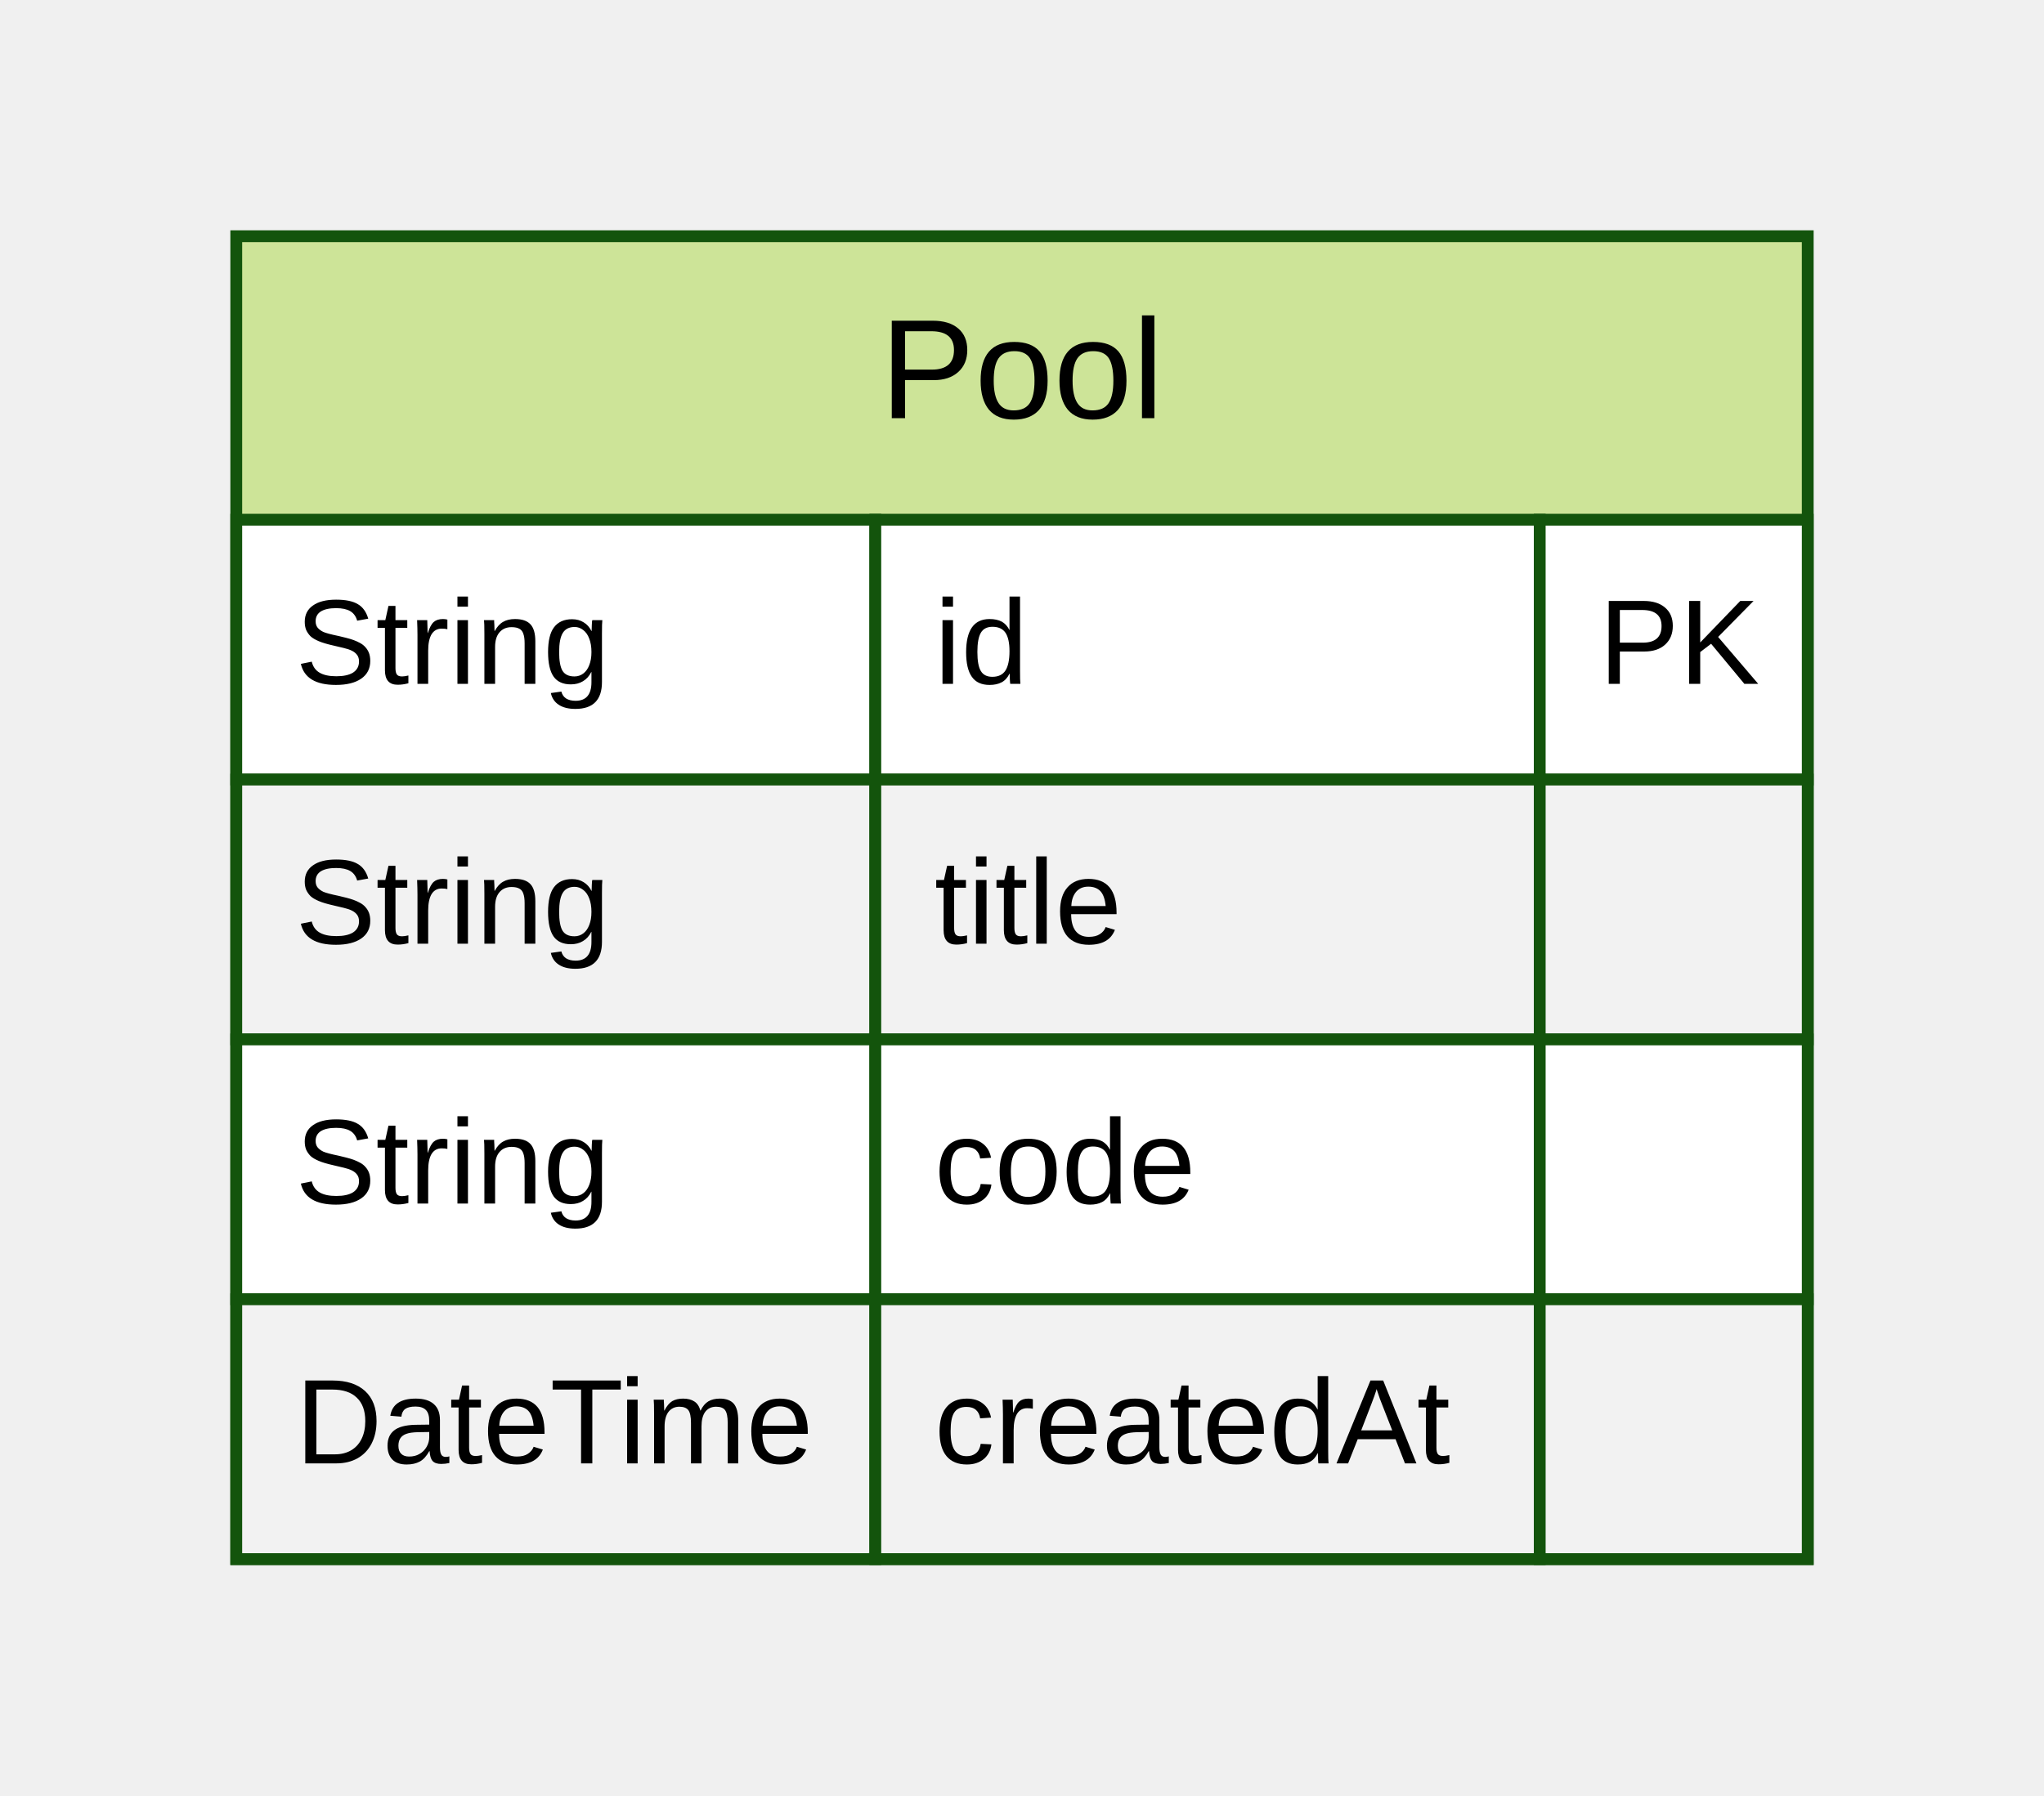
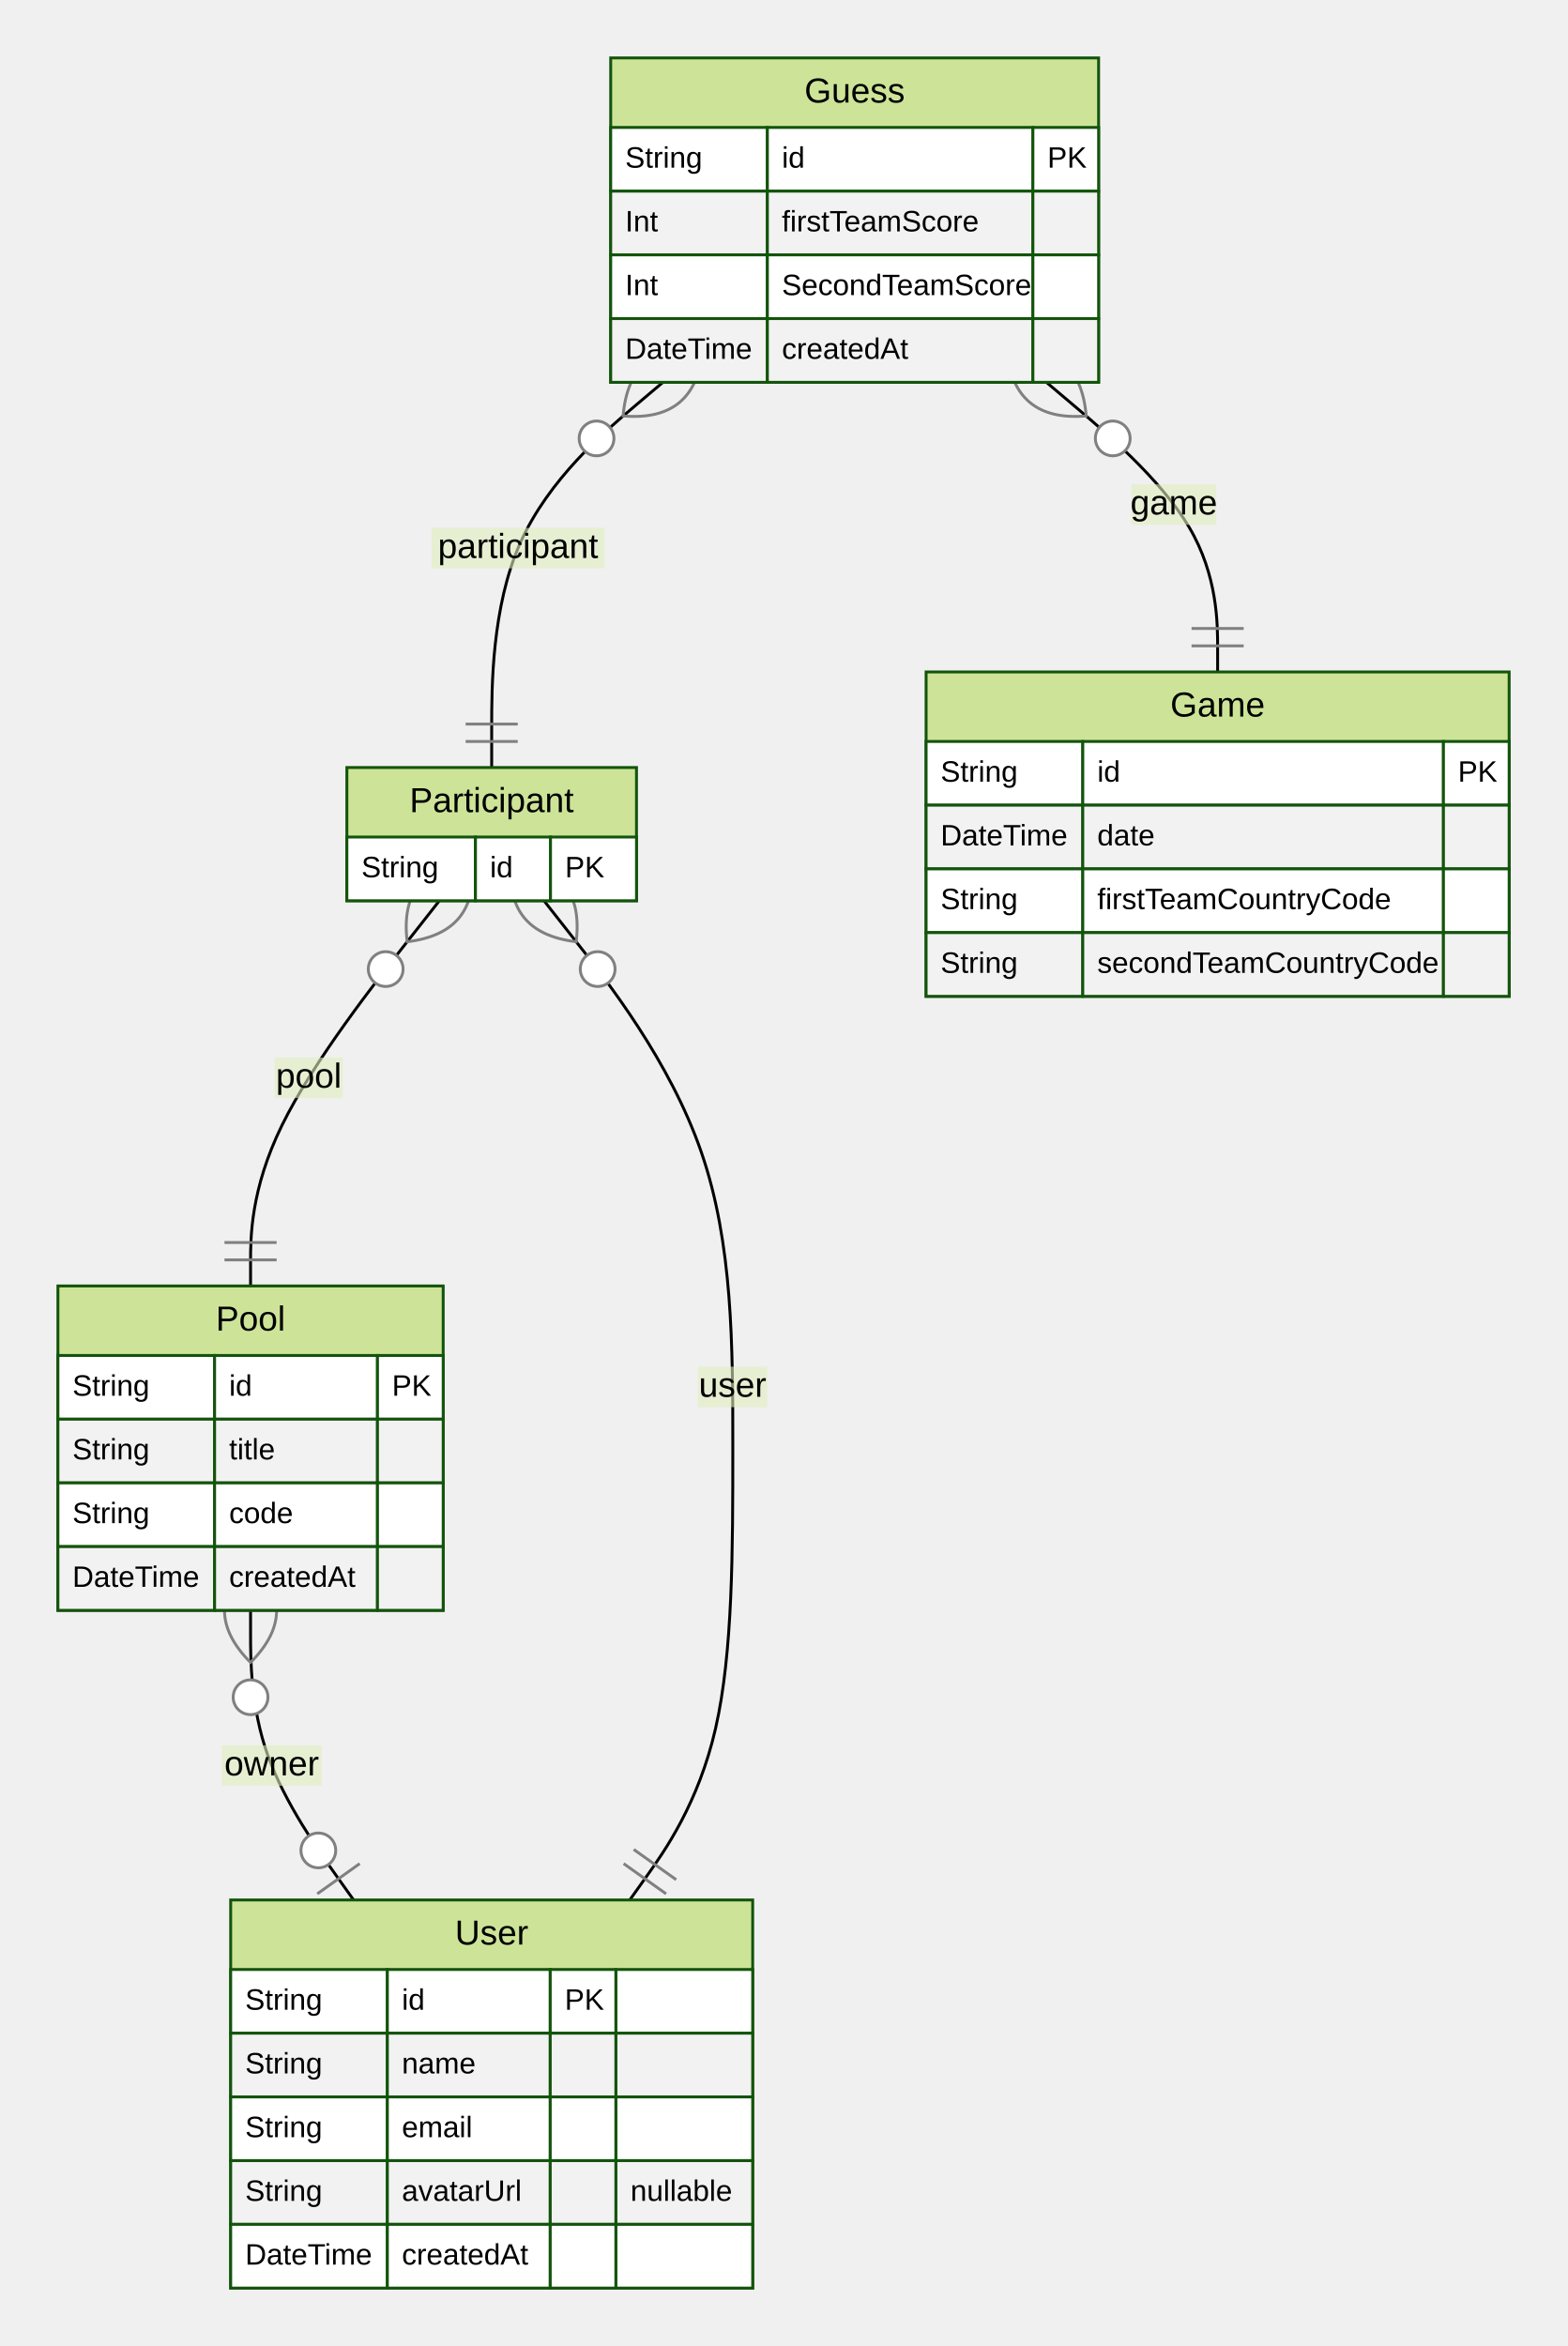
- <svg xmlns="http://www.w3.org/2000/svg" aria-labelledby="chart-title-mermaid-0 chart-desc-mermaid-0" role="img" viewBox="0 0 173.026 152" style="max-width: 173.026px; background-color: white;" width="100%" id="mermaid-0">
+ <svg xmlns="http://www.w3.org/2000/svg" aria-labelledby="chart-title-mermaid-0 chart-desc-mermaid-0" role="img" viewBox="0 0 541.082 810" style="max-width: 541.082px; background-color: white;" width="100%" id="mermaid-0">
  <style>#mermaid-0 {font-family:"trebuchet ms",verdana,arial,sans-serif;font-size:16px;fill:#000000;}#mermaid-0 .error-icon{fill:#552222;}#mermaid-0 .error-text{fill:#552222;stroke:#552222;}#mermaid-0 .edge-thickness-normal{stroke-width:2px;}#mermaid-0 .edge-thickness-thick{stroke-width:3.5px;}#mermaid-0 .edge-pattern-solid{stroke-dasharray:0;}#mermaid-0 .edge-pattern-dashed{stroke-dasharray:3;}#mermaid-0 .edge-pattern-dotted{stroke-dasharray:2;}#mermaid-0 .marker{fill:#000000;stroke:#000000;}#mermaid-0 .marker.cross{stroke:#000000;}#mermaid-0 svg{font-family:"trebuchet ms",verdana,arial,sans-serif;font-size:16px;}#mermaid-0 .entityBox{fill:#cde498;stroke:#13540c;}#mermaid-0 .attributeBoxOdd{fill:#ffffff;stroke:#13540c;}#mermaid-0 .attributeBoxEven{fill:#f2f2f2;stroke:#13540c;}#mermaid-0 .relationshipLabelBox{fill:hsl(78.158, 58.462%, 84.51%);opacity:0.7;background-color:hsl(78.158, 58.462%, 84.51%);}#mermaid-0 .relationshipLabelBox rect{opacity:0.5;}#mermaid-0 .relationshipLine{stroke:#000000;}#mermaid-0 :root{--mermaid-font-family:"trebuchet ms",verdana,arial,sans-serif;}</style>
  <g />
  <defs>
    <marker orient="auto" markerHeight="18" markerWidth="18" refY="9" refX="0" id="ONLY_ONE_START">
      <path d="M9,0 L9,18 M15,0 L15,18" fill="none" stroke="gray" />
    </marker>
  </defs>
  <defs>
    <marker orient="auto" markerHeight="18" markerWidth="18" refY="9" refX="18" id="ONLY_ONE_END">
      <path d="M3,0 L3,18 M9,0 L9,18" fill="none" stroke="gray" />
    </marker>
  </defs>
  <defs>
    <marker orient="auto" markerHeight="18" markerWidth="30" refY="9" refX="0" id="ZERO_OR_ONE_START">
      <circle r="6" cy="9" cx="21" fill="white" stroke="gray" />
      <path d="M9,0 L9,18" fill="none" stroke="gray" />
    </marker>
  </defs>
  <defs>
    <marker orient="auto" markerHeight="18" markerWidth="30" refY="9" refX="30" id="ZERO_OR_ONE_END">
      <circle r="6" cy="9" cx="9" fill="white" stroke="gray" />
      <path d="M21,0 L21,18" fill="none" stroke="gray" />
    </marker>
  </defs>
  <defs>
    <marker orient="auto" markerHeight="36" markerWidth="45" refY="18" refX="18" id="ONE_OR_MORE_START">
      <path d="M0,18 Q 18,0 36,18 Q 18,36 0,18 M42,9 L42,27" fill="none" stroke="gray" />
    </marker>
  </defs>
  <defs>
    <marker orient="auto" markerHeight="36" markerWidth="45" refY="18" refX="27" id="ONE_OR_MORE_END">
      <path d="M3,9 L3,27 M9,18 Q27,0 45,18 Q27,36 9,18" fill="none" stroke="gray" />
    </marker>
  </defs>
  <defs>
    <marker orient="auto" markerHeight="36" markerWidth="57" refY="18" refX="18" id="ZERO_OR_MORE_START">
      <circle r="6" cy="18" cx="48" fill="white" stroke="gray" />
      <path d="M0,18 Q18,0 36,18 Q18,36 0,18" fill="none" stroke="gray" />
    </marker>
  </defs>
  <defs>
    <marker orient="auto" markerHeight="36" markerWidth="57" refY="18" refX="39" id="ZERO_OR_MORE_END">
      <circle r="6" cy="18" cx="9" fill="white" stroke="gray" />
      <path d="M21,18 Q39,0 57,18 Q39,36 21,18" fill="none" stroke="gray" />
    </marker>
  </defs>
-   <g transform="translate(20,20 )" id="Pool">
+   <path marker-start="url(#ZERO_OR_MORE_START)" marker-end="url(#ZERO_OR_ONE_END)" fill="none" stroke="gray" d="M86.513,556L86.513,564.333C86.513,572.667,86.513,589.333,92.443,606C98.373,622.667,110.233,639.333,116.163,647.667L122.093,656" class="er relationshipLine" />
+   <path marker-start="url(#ZERO_OR_MORE_START)" marker-end="url(#ONLY_ONE_END)" fill="none" stroke="gray" d="M187.835,311L198.7,324.833C209.565,338.667,231.296,366.333,242.161,397.833C253.026,429.333,253.026,464.667,253.026,500C253.026,535.333,253.026,570.667,247.096,596.667C241.167,622.667,229.307,639.333,223.377,647.667L217.447,656" class="er relationshipLine" />
+   <path marker-start="url(#ZERO_OR_MORE_START)" marker-end="url(#ONLY_ONE_END)" fill="none" stroke="gray" d="M151.705,311L140.839,324.833C129.974,338.667,108.244,366.333,97.378,388.5C86.513,410.667,86.513,427.333,86.513,435.667L86.513,444" class="er relationshipLine" />
+   <path marker-start="url(#ZERO_OR_MORE_START)" marker-end="url(#ONLY_ONE_END)" fill="none" stroke="gray" d="M228.887,132L219.034,140.333C209.181,148.667,189.476,165.333,179.623,187.5C169.77,209.667,169.77,237.333,169.77,251.167L169.77,265" class="er relationshipLine" />
+   <path marker-start="url(#ZERO_OR_MORE_START)" marker-end="url(#ONLY_ONE_END)" fill="none" stroke="gray" d="M361.309,132L371.162,140.333C381.015,148.667,400.72,165.333,410.573,182C420.426,198.667,420.426,215.333,420.426,223.667L420.426,232" class="er relationshipLine" />
+   <g transform="translate(20,444 )" id="Pool">
    <rect height="112" width="133.026" y="0" x="0" stroke="gray" fill-opacity="100%" fill="honeydew" class="er entityBox" />
    <text transform="translate(66.51321,12)" style="font-family: &quot;trebuchet ms&quot;, verdana, arial, sans-serif;; font-size: 12px" text-anchor="middle" dominant-baseline="middle" y="0" x="0" id="entity-Pool" class="er entityLabel">Pool</text>
    <rect height="22" width="54.096" y="24" x="0" stroke="gray" fill-opacity="100%" fill="honeydew" class="er attributeBoxOdd" />
    <text transform="translate(5,35)" style="font-family: &quot;trebuchet ms&quot;, verdana, arial, sans-serif;; font-size: 10.2px" text-anchor="left" dominant-baseline="middle" y="0" x="0" id="entity-Pool-attr-1-type" class="er entityLabel">String</text>
    <rect height="22" width="56.243" y="24" x="54.096" stroke="gray" fill-opacity="100%" fill="honeydew" class="er attributeBoxOdd" />
    <text transform="translate(59.09555,35)" style="font-family: &quot;trebuchet ms&quot;, verdana, arial, sans-serif;; font-size: 10.2px" text-anchor="left" dominant-baseline="middle" y="0" x="0" id="entity-Pool-attr-1-name" class="er entityLabel">id</text>
    <rect height="22" width="22.688" y="24" x="110.339" stroke="gray" fill-opacity="100%" fill="honeydew" class="er attributeBoxOdd" />
    <text transform="translate(115.3387,35)" style="font-family: &quot;trebuchet ms&quot;, verdana, arial, sans-serif;; font-size: 10.2px" text-anchor="left" dominant-baseline="middle" y="0" x="0" id="entity-Pool-attr-1-key" class="er entityLabel">PK</text>
    <rect height="22" width="54.096" y="46" x="0" stroke="gray" fill-opacity="100%" fill="honeydew" class="er attributeBoxEven" />
    <text transform="translate(5,57)" style="font-family: &quot;trebuchet ms&quot;, verdana, arial, sans-serif;; font-size: 10.2px" text-anchor="left" dominant-baseline="middle" y="0" x="0" id="entity-Pool-attr-2-type" class="er entityLabel">String</text>
    <rect height="22" width="56.243" y="46" x="54.096" stroke="gray" fill-opacity="100%" fill="honeydew" class="er attributeBoxEven" />
    <text transform="translate(59.09555,57)" style="font-family: &quot;trebuchet ms&quot;, verdana, arial, sans-serif;; font-size: 10.2px" text-anchor="left" dominant-baseline="middle" y="0" x="0" id="entity-Pool-attr-2-name" class="er entityLabel">title</text>
    <rect height="22" width="22.688" y="46" x="110.339" stroke="gray" fill-opacity="100%" fill="honeydew" class="er attributeBoxEven" />
    <text transform="translate(115.3387,57)" style="font-family: &quot;trebuchet ms&quot;, verdana, arial, sans-serif;; font-size: 10.2px" text-anchor="left" dominant-baseline="middle" y="0" x="0" id="entity-Pool-attr-2-key" class="er entityLabel" />
    <rect height="22" width="54.096" y="68" x="0" stroke="gray" fill-opacity="100%" fill="honeydew" class="er attributeBoxOdd" />
    <text transform="translate(5,79)" style="font-family: &quot;trebuchet ms&quot;, verdana, arial, sans-serif;; font-size: 10.2px" text-anchor="left" dominant-baseline="middle" y="0" x="0" id="entity-Pool-attr-3-type" class="er entityLabel">String</text>
    <rect height="22" width="56.243" y="68" x="54.096" stroke="gray" fill-opacity="100%" fill="honeydew" class="er attributeBoxOdd" />
    <text transform="translate(59.09555,79)" style="font-family: &quot;trebuchet ms&quot;, verdana, arial, sans-serif;; font-size: 10.2px" text-anchor="left" dominant-baseline="middle" y="0" x="0" id="entity-Pool-attr-3-name" class="er entityLabel">code</text>
    <rect height="22" width="22.688" y="68" x="110.339" stroke="gray" fill-opacity="100%" fill="honeydew" class="er attributeBoxOdd" />
    <text transform="translate(115.3387,79)" style="font-family: &quot;trebuchet ms&quot;, verdana, arial, sans-serif;; font-size: 10.2px" text-anchor="left" dominant-baseline="middle" y="0" x="0" id="entity-Pool-attr-3-key" class="er entityLabel" />
    <rect height="22" width="54.096" y="90" x="0" stroke="gray" fill-opacity="100%" fill="honeydew" class="er attributeBoxEven" />
    <text transform="translate(5,101)" style="font-family: &quot;trebuchet ms&quot;, verdana, arial, sans-serif;; font-size: 10.2px" text-anchor="left" dominant-baseline="middle" y="0" x="0" id="entity-Pool-attr-4-type" class="er entityLabel">DateTime</text>
    <rect height="22" width="56.243" y="90" x="54.096" stroke="gray" fill-opacity="100%" fill="honeydew" class="er attributeBoxEven" />
    <text transform="translate(59.09555,101)" style="font-family: &quot;trebuchet ms&quot;, verdana, arial, sans-serif;; font-size: 10.2px" text-anchor="left" dominant-baseline="middle" y="0" x="0" id="entity-Pool-attr-4-name" class="er entityLabel">createdAt</text>
    <rect height="22" width="22.688" y="90" x="110.339" stroke="gray" fill-opacity="100%" fill="honeydew" class="er attributeBoxEven" />
    <text transform="translate(115.3387,101)" style="font-family: &quot;trebuchet ms&quot;, verdana, arial, sans-serif;; font-size: 10.2px" text-anchor="left" dominant-baseline="middle" y="0" x="0" id="entity-Pool-attr-4-key" class="er entityLabel" />
  </g>
+   <g transform="translate(119.7698,265 )" id="Participant">
+     <rect height="46" width="100" y="0" x="0" stroke="gray" fill-opacity="100%" fill="honeydew" class="er entityBox" />
+     <text transform="translate(50,12)" style="font-family: &quot;trebuchet ms&quot;, verdana, arial, sans-serif;; font-size: 12px" text-anchor="middle" dominant-baseline="middle" y="0" x="0" id="entity-Participant" class="er entityLabel">Participant</text>
+     <rect height="22" width="44.399" y="24" x="0" stroke="gray" fill-opacity="100%" fill="honeydew" class="er attributeBoxOdd" />
+     <text transform="translate(5,35)" style="font-family: &quot;trebuchet ms&quot;, verdana, arial, sans-serif;; font-size: 10.2px" text-anchor="left" dominant-baseline="middle" y="0" x="0" id="entity-Participant-attr-1-type" class="er entityLabel">String</text>
+     <rect height="22" width="25.911" y="24" x="44.399" stroke="gray" fill-opacity="100%" fill="honeydew" class="er attributeBoxOdd" />
+     <text transform="translate(49.39862,35)" style="font-family: &quot;trebuchet ms&quot;, verdana, arial, sans-serif;; font-size: 10.2px" text-anchor="left" dominant-baseline="middle" y="0" x="0" id="entity-Participant-attr-1-name" class="er entityLabel">id</text>
+     <rect height="22" width="29.69" y="24" x="70.31" stroke="gray" fill-opacity="100%" fill="honeydew" class="er attributeBoxOdd" />
+     <text transform="translate(75.30976,35)" style="font-family: &quot;trebuchet ms&quot;, verdana, arial, sans-serif;; font-size: 10.2px" text-anchor="left" dominant-baseline="middle" y="0" x="0" id="entity-Participant-attr-1-key" class="er entityLabel">PK</text>
+   </g>
+   <g transform="translate(79.65034,656 )" id="User">
+     <rect height="134" width="180.239" y="0" x="0" stroke="gray" fill-opacity="100%" fill="honeydew" class="er entityBox" />
+     <text transform="translate(90.11948,12)" style="font-family: &quot;trebuchet ms&quot;, verdana, arial, sans-serif;; font-size: 12px" text-anchor="middle" dominant-baseline="middle" y="0" x="0" id="entity-User" class="er entityLabel">User</text>
+     <rect height="22" width="54.096" y="24" x="0" stroke="gray" fill-opacity="100%" fill="honeydew" class="er attributeBoxOdd" />
+     <text transform="translate(5,35)" style="font-family: &quot;trebuchet ms&quot;, verdana, arial, sans-serif;; font-size: 10.2px" text-anchor="left" dominant-baseline="middle" y="0" x="0" id="entity-User-attr-1-type" class="er entityLabel">String</text>
+     <rect height="22" width="56.243" y="24" x="54.096" stroke="gray" fill-opacity="100%" fill="honeydew" class="er attributeBoxOdd" />
+     <text transform="translate(59.09555,35)" style="font-family: &quot;trebuchet ms&quot;, verdana, arial, sans-serif;; font-size: 10.2px" text-anchor="left" dominant-baseline="middle" y="0" x="0" id="entity-User-attr-1-name" class="er entityLabel">id</text>
+     <rect height="22" width="22.688" y="24" x="110.339" stroke="gray" fill-opacity="100%" fill="honeydew" class="er attributeBoxOdd" />
+     <text transform="translate(115.3387,35)" style="font-family: &quot;trebuchet ms&quot;, verdana, arial, sans-serif;; font-size: 10.2px" text-anchor="left" dominant-baseline="middle" y="0" x="0" id="entity-User-attr-1-key" class="er entityLabel">PK</text>
+     <rect height="22" width="47.213" y="24" x="133.026" stroke="gray" fill-opacity="100%" fill="honeydew" class="er attributeBoxOdd" />
+     <text transform="translate(138.0264,35)" style="font-family: &quot;trebuchet ms&quot;, verdana, arial, sans-serif;; font-size: 10.2px" text-anchor="left" dominant-baseline="middle" y="0" x="0" id="entity-User-attr-1-comment" class="er entityLabel" />
+     <rect height="22" width="54.096" y="46" x="0" stroke="gray" fill-opacity="100%" fill="honeydew" class="er attributeBoxEven" />
+     <text transform="translate(5,57)" style="font-family: &quot;trebuchet ms&quot;, verdana, arial, sans-serif;; font-size: 10.2px" text-anchor="left" dominant-baseline="middle" y="0" x="0" id="entity-User-attr-2-type" class="er entityLabel">String</text>
+     <rect height="22" width="56.243" y="46" x="54.096" stroke="gray" fill-opacity="100%" fill="honeydew" class="er attributeBoxEven" />
+     <text transform="translate(59.09555,57)" style="font-family: &quot;trebuchet ms&quot;, verdana, arial, sans-serif;; font-size: 10.2px" text-anchor="left" dominant-baseline="middle" y="0" x="0" id="entity-User-attr-2-name" class="er entityLabel">name</text>
+     <rect height="22" width="22.688" y="46" x="110.339" stroke="gray" fill-opacity="100%" fill="honeydew" class="er attributeBoxEven" />
+     <text transform="translate(115.3387,57)" style="font-family: &quot;trebuchet ms&quot;, verdana, arial, sans-serif;; font-size: 10.2px" text-anchor="left" dominant-baseline="middle" y="0" x="0" id="entity-User-attr-2-key" class="er entityLabel" />
+     <rect height="22" width="47.213" y="46" x="133.026" stroke="gray" fill-opacity="100%" fill="honeydew" class="er attributeBoxEven" />
+     <text transform="translate(138.0264,57)" style="font-family: &quot;trebuchet ms&quot;, verdana, arial, sans-serif;; font-size: 10.2px" text-anchor="left" dominant-baseline="middle" y="0" x="0" id="entity-User-attr-2-comment" class="er entityLabel" />
+     <rect height="22" width="54.096" y="68" x="0" stroke="gray" fill-opacity="100%" fill="honeydew" class="er attributeBoxOdd" />
+     <text transform="translate(5,79)" style="font-family: &quot;trebuchet ms&quot;, verdana, arial, sans-serif;; font-size: 10.2px" text-anchor="left" dominant-baseline="middle" y="0" x="0" id="entity-User-attr-3-type" class="er entityLabel">String</text>
+     <rect height="22" width="56.243" y="68" x="54.096" stroke="gray" fill-opacity="100%" fill="honeydew" class="er attributeBoxOdd" />
+     <text transform="translate(59.09555,79)" style="font-family: &quot;trebuchet ms&quot;, verdana, arial, sans-serif;; font-size: 10.2px" text-anchor="left" dominant-baseline="middle" y="0" x="0" id="entity-User-attr-3-name" class="er entityLabel">email</text>
+     <rect height="22" width="22.688" y="68" x="110.339" stroke="gray" fill-opacity="100%" fill="honeydew" class="er attributeBoxOdd" />
+     <text transform="translate(115.3387,79)" style="font-family: &quot;trebuchet ms&quot;, verdana, arial, sans-serif;; font-size: 10.2px" text-anchor="left" dominant-baseline="middle" y="0" x="0" id="entity-User-attr-3-key" class="er entityLabel" />
+     <rect height="22" width="47.213" y="68" x="133.026" stroke="gray" fill-opacity="100%" fill="honeydew" class="er attributeBoxOdd" />
+     <text transform="translate(138.0264,79)" style="font-family: &quot;trebuchet ms&quot;, verdana, arial, sans-serif;; font-size: 10.2px" text-anchor="left" dominant-baseline="middle" y="0" x="0" id="entity-User-attr-3-comment" class="er entityLabel" />
+     <rect height="22" width="54.096" y="90" x="0" stroke="gray" fill-opacity="100%" fill="honeydew" class="er attributeBoxEven" />
+     <text transform="translate(5,101)" style="font-family: &quot;trebuchet ms&quot;, verdana, arial, sans-serif;; font-size: 10.2px" text-anchor="left" dominant-baseline="middle" y="0" x="0" id="entity-User-attr-4-type" class="er entityLabel">String</text>
+     <rect height="22" width="56.243" y="90" x="54.096" stroke="gray" fill-opacity="100%" fill="honeydew" class="er attributeBoxEven" />
+     <text transform="translate(59.09555,101)" style="font-family: &quot;trebuchet ms&quot;, verdana, arial, sans-serif;; font-size: 10.2px" text-anchor="left" dominant-baseline="middle" y="0" x="0" id="entity-User-attr-4-name" class="er entityLabel">avatarUrl</text>
+     <rect height="22" width="22.688" y="90" x="110.339" stroke="gray" fill-opacity="100%" fill="honeydew" class="er attributeBoxEven" />
+     <text transform="translate(115.3387,101)" style="font-family: &quot;trebuchet ms&quot;, verdana, arial, sans-serif;; font-size: 10.2px" text-anchor="left" dominant-baseline="middle" y="0" x="0" id="entity-User-attr-4-key" class="er entityLabel" />
+     <rect height="22" width="47.213" y="90" x="133.026" stroke="gray" fill-opacity="100%" fill="honeydew" class="er attributeBoxEven" />
+     <text transform="translate(138.0264,101)" style="font-family: &quot;trebuchet ms&quot;, verdana, arial, sans-serif;; font-size: 10.2px" text-anchor="left" dominant-baseline="middle" y="0" x="0" id="entity-User-attr-4-comment" class="er entityLabel">nullable</text>
+     <rect height="22" width="54.096" y="112" x="0" stroke="gray" fill-opacity="100%" fill="honeydew" class="er attributeBoxOdd" />
+     <text transform="translate(5,123)" style="font-family: &quot;trebuchet ms&quot;, verdana, arial, sans-serif;; font-size: 10.2px" text-anchor="left" dominant-baseline="middle" y="0" x="0" id="entity-User-attr-5-type" class="er entityLabel">DateTime</text>
+     <rect height="22" width="56.243" y="112" x="54.096" stroke="gray" fill-opacity="100%" fill="honeydew" class="er attributeBoxOdd" />
+     <text transform="translate(59.09555,123)" style="font-family: &quot;trebuchet ms&quot;, verdana, arial, sans-serif;; font-size: 10.2px" text-anchor="left" dominant-baseline="middle" y="0" x="0" id="entity-User-attr-5-name" class="er entityLabel">createdAt</text>
+     <rect height="22" width="22.688" y="112" x="110.339" stroke="gray" fill-opacity="100%" fill="honeydew" class="er attributeBoxOdd" />
+     <text transform="translate(115.3387,123)" style="font-family: &quot;trebuchet ms&quot;, verdana, arial, sans-serif;; font-size: 10.2px" text-anchor="left" dominant-baseline="middle" y="0" x="0" id="entity-User-attr-5-key" class="er entityLabel" />
+     <rect height="22" width="47.213" y="112" x="133.026" stroke="gray" fill-opacity="100%" fill="honeydew" class="er attributeBoxOdd" />
+     <text transform="translate(138.0264,123)" style="font-family: &quot;trebuchet ms&quot;, verdana, arial, sans-serif;; font-size: 10.2px" text-anchor="left" dominant-baseline="middle" y="0" x="0" id="entity-User-attr-5-comment" class="er entityLabel" />
+   </g>
+   <g transform="translate(319.7698,232 )" id="Game">
+     <rect height="112" width="201.312" y="0" x="0" stroke="gray" fill-opacity="100%" fill="honeydew" class="er entityBox" />
+     <text transform="translate(100.6562,12)" style="font-family: &quot;trebuchet ms&quot;, verdana, arial, sans-serif;; font-size: 12px" text-anchor="middle" dominant-baseline="middle" y="0" x="0" id="entity-Game" class="er entityLabel">Game</text>
+     <rect height="22" width="54.096" y="24" x="0" stroke="gray" fill-opacity="100%" fill="honeydew" class="er attributeBoxOdd" />
+     <text transform="translate(5,35)" style="font-family: &quot;trebuchet ms&quot;, verdana, arial, sans-serif;; font-size: 10.2px" text-anchor="left" dominant-baseline="middle" y="0" x="0" id="entity-Game-attr-1-type" class="er entityLabel">String</text>
+     <rect height="22" width="124.529" y="24" x="54.096" stroke="gray" fill-opacity="100%" fill="honeydew" class="er attributeBoxOdd" />
+     <text transform="translate(59.09555,35)" style="font-family: &quot;trebuchet ms&quot;, verdana, arial, sans-serif;; font-size: 10.2px" text-anchor="left" dominant-baseline="middle" y="0" x="0" id="entity-Game-attr-1-name" class="er entityLabel">id</text>
+     <rect height="22" width="22.688" y="24" x="178.625" stroke="gray" fill-opacity="100%" fill="honeydew" class="er attributeBoxOdd" />
+     <text transform="translate(183.6248,35)" style="font-family: &quot;trebuchet ms&quot;, verdana, arial, sans-serif;; font-size: 10.2px" text-anchor="left" dominant-baseline="middle" y="0" x="0" id="entity-Game-attr-1-key" class="er entityLabel">PK</text>
+     <rect height="22" width="54.096" y="46" x="0" stroke="gray" fill-opacity="100%" fill="honeydew" class="er attributeBoxEven" />
+     <text transform="translate(5,57)" style="font-family: &quot;trebuchet ms&quot;, verdana, arial, sans-serif;; font-size: 10.2px" text-anchor="left" dominant-baseline="middle" y="0" x="0" id="entity-Game-attr-2-type" class="er entityLabel">DateTime</text>
+     <rect height="22" width="124.529" y="46" x="54.096" stroke="gray" fill-opacity="100%" fill="honeydew" class="er attributeBoxEven" />
+     <text transform="translate(59.09555,57)" style="font-family: &quot;trebuchet ms&quot;, verdana, arial, sans-serif;; font-size: 10.2px" text-anchor="left" dominant-baseline="middle" y="0" x="0" id="entity-Game-attr-2-name" class="er entityLabel">date</text>
+     <rect height="22" width="22.688" y="46" x="178.625" stroke="gray" fill-opacity="100%" fill="honeydew" class="er attributeBoxEven" />
+     <text transform="translate(183.6248,57)" style="font-family: &quot;trebuchet ms&quot;, verdana, arial, sans-serif;; font-size: 10.2px" text-anchor="left" dominant-baseline="middle" y="0" x="0" id="entity-Game-attr-2-key" class="er entityLabel" />
+     <rect height="22" width="54.096" y="68" x="0" stroke="gray" fill-opacity="100%" fill="honeydew" class="er attributeBoxOdd" />
+     <text transform="translate(5,79)" style="font-family: &quot;trebuchet ms&quot;, verdana, arial, sans-serif;; font-size: 10.2px" text-anchor="left" dominant-baseline="middle" y="0" x="0" id="entity-Game-attr-3-type" class="er entityLabel">String</text>
+     <rect height="22" width="124.529" y="68" x="54.096" stroke="gray" fill-opacity="100%" fill="honeydew" class="er attributeBoxOdd" />
+     <text transform="translate(59.09555,79)" style="font-family: &quot;trebuchet ms&quot;, verdana, arial, sans-serif;; font-size: 10.2px" text-anchor="left" dominant-baseline="middle" y="0" x="0" id="entity-Game-attr-3-name" class="er entityLabel">firstTeamCountryCode</text>
+     <rect height="22" width="22.688" y="68" x="178.625" stroke="gray" fill-opacity="100%" fill="honeydew" class="er attributeBoxOdd" />
+     <text transform="translate(183.6248,79)" style="font-family: &quot;trebuchet ms&quot;, verdana, arial, sans-serif;; font-size: 10.2px" text-anchor="left" dominant-baseline="middle" y="0" x="0" id="entity-Game-attr-3-key" class="er entityLabel" />
+     <rect height="22" width="54.096" y="90" x="0" stroke="gray" fill-opacity="100%" fill="honeydew" class="er attributeBoxEven" />
+     <text transform="translate(5,101)" style="font-family: &quot;trebuchet ms&quot;, verdana, arial, sans-serif;; font-size: 10.2px" text-anchor="left" dominant-baseline="middle" y="0" x="0" id="entity-Game-attr-4-type" class="er entityLabel">String</text>
+     <rect height="22" width="124.529" y="90" x="54.096" stroke="gray" fill-opacity="100%" fill="honeydew" class="er attributeBoxEven" />
+     <text transform="translate(59.09555,101)" style="font-family: &quot;trebuchet ms&quot;, verdana, arial, sans-serif;; font-size: 10.2px" text-anchor="left" dominant-baseline="middle" y="0" x="0" id="entity-Game-attr-4-name" class="er entityLabel">secondTeamCountryCode</text>
+     <rect height="22" width="22.688" y="90" x="178.625" stroke="gray" fill-opacity="100%" fill="honeydew" class="er attributeBoxEven" />
+     <text transform="translate(183.6248,101)" style="font-family: &quot;trebuchet ms&quot;, verdana, arial, sans-serif;; font-size: 10.2px" text-anchor="left" dominant-baseline="middle" y="0" x="0" id="entity-Game-attr-4-key" class="er entityLabel" />
+   </g>
+   <g transform="translate(210.8648,20 )" id="Guess">
+     <rect height="112" width="168.466" y="0" x="0" stroke="gray" fill-opacity="100%" fill="honeydew" class="er entityBox" />
+     <text transform="translate(84.23317,12)" style="font-family: &quot;trebuchet ms&quot;, verdana, arial, sans-serif;; font-size: 12px" text-anchor="middle" dominant-baseline="middle" y="0" x="0" id="entity-Guess" class="er entityLabel">Guess</text>
+     <rect height="22" width="54.096" y="24" x="0" stroke="gray" fill-opacity="100%" fill="honeydew" class="er attributeBoxOdd" />
+     <text transform="translate(5,35)" style="font-family: &quot;trebuchet ms&quot;, verdana, arial, sans-serif;; font-size: 10.2px" text-anchor="left" dominant-baseline="middle" y="0" x="0" id="entity-Guess-attr-1-type" class="er entityLabel">String</text>
+     <rect height="22" width="91.683" y="24" x="54.096" stroke="gray" fill-opacity="100%" fill="honeydew" class="er attributeBoxOdd" />
+     <text transform="translate(59.09555,35)" style="font-family: &quot;trebuchet ms&quot;, verdana, arial, sans-serif;; font-size: 10.2px" text-anchor="left" dominant-baseline="middle" y="0" x="0" id="entity-Guess-attr-1-name" class="er entityLabel">id</text>
+     <rect height="22" width="22.688" y="24" x="145.779" stroke="gray" fill-opacity="100%" fill="honeydew" class="er attributeBoxOdd" />
+     <text transform="translate(150.7787,35)" style="font-family: &quot;trebuchet ms&quot;, verdana, arial, sans-serif;; font-size: 10.2px" text-anchor="left" dominant-baseline="middle" y="0" x="0" id="entity-Guess-attr-1-key" class="er entityLabel">PK</text>
+     <rect height="22" width="54.096" y="46" x="0" stroke="gray" fill-opacity="100%" fill="honeydew" class="er attributeBoxEven" />
+     <text transform="translate(5,57)" style="font-family: &quot;trebuchet ms&quot;, verdana, arial, sans-serif;; font-size: 10.2px" text-anchor="left" dominant-baseline="middle" y="0" x="0" id="entity-Guess-attr-2-type" class="er entityLabel">Int</text>
+     <rect height="22" width="91.683" y="46" x="54.096" stroke="gray" fill-opacity="100%" fill="honeydew" class="er attributeBoxEven" />
+     <text transform="translate(59.09555,57)" style="font-family: &quot;trebuchet ms&quot;, verdana, arial, sans-serif;; font-size: 10.2px" text-anchor="left" dominant-baseline="middle" y="0" x="0" id="entity-Guess-attr-2-name" class="er entityLabel">firstTeamScore</text>
+     <rect height="22" width="22.688" y="46" x="145.779" stroke="gray" fill-opacity="100%" fill="honeydew" class="er attributeBoxEven" />
+     <text transform="translate(150.7787,57)" style="font-family: &quot;trebuchet ms&quot;, verdana, arial, sans-serif;; font-size: 10.2px" text-anchor="left" dominant-baseline="middle" y="0" x="0" id="entity-Guess-attr-2-key" class="er entityLabel" />
+     <rect height="22" width="54.096" y="68" x="0" stroke="gray" fill-opacity="100%" fill="honeydew" class="er attributeBoxOdd" />
+     <text transform="translate(5,79)" style="font-family: &quot;trebuchet ms&quot;, verdana, arial, sans-serif;; font-size: 10.2px" text-anchor="left" dominant-baseline="middle" y="0" x="0" id="entity-Guess-attr-3-type" class="er entityLabel">Int</text>
+     <rect height="22" width="91.683" y="68" x="54.096" stroke="gray" fill-opacity="100%" fill="honeydew" class="er attributeBoxOdd" />
+     <text transform="translate(59.09555,79)" style="font-family: &quot;trebuchet ms&quot;, verdana, arial, sans-serif;; font-size: 10.2px" text-anchor="left" dominant-baseline="middle" y="0" x="0" id="entity-Guess-attr-3-name" class="er entityLabel">SecondTeamScore</text>
+     <rect height="22" width="22.688" y="68" x="145.779" stroke="gray" fill-opacity="100%" fill="honeydew" class="er attributeBoxOdd" />
+     <text transform="translate(150.7787,79)" style="font-family: &quot;trebuchet ms&quot;, verdana, arial, sans-serif;; font-size: 10.2px" text-anchor="left" dominant-baseline="middle" y="0" x="0" id="entity-Guess-attr-3-key" class="er entityLabel" />
+     <rect height="22" width="54.096" y="90" x="0" stroke="gray" fill-opacity="100%" fill="honeydew" class="er attributeBoxEven" />
+     <text transform="translate(5,101)" style="font-family: &quot;trebuchet ms&quot;, verdana, arial, sans-serif;; font-size: 10.2px" text-anchor="left" dominant-baseline="middle" y="0" x="0" id="entity-Guess-attr-4-type" class="er entityLabel">DateTime</text>
+     <rect height="22" width="91.683" y="90" x="54.096" stroke="gray" fill-opacity="100%" fill="honeydew" class="er attributeBoxEven" />
+     <text transform="translate(59.09555,101)" style="font-family: &quot;trebuchet ms&quot;, verdana, arial, sans-serif;; font-size: 10.2px" text-anchor="left" dominant-baseline="middle" y="0" x="0" id="entity-Guess-attr-4-name" class="er entityLabel">createdAt</text>
+     <rect height="22" width="22.688" y="90" x="145.779" stroke="gray" fill-opacity="100%" fill="honeydew" class="er attributeBoxEven" />
+     <text transform="translate(150.7787,101)" style="font-family: &quot;trebuchet ms&quot;, verdana, arial, sans-serif;; font-size: 10.2px" text-anchor="left" dominant-baseline="middle" y="0" x="0" id="entity-Guess-attr-4-key" class="er entityLabel" />
+   </g>
+   <rect fill-opacity="85%" fill="white" height="14" width="34.471" y="602.592" x="76.574" class="er relationshipLabelBox" />
+   <text style="font-family: &quot;trebuchet ms&quot;, verdana, arial, sans-serif;; font-size: 12px" dominant-baseline="middle" text-anchor="middle" y="609.592" x="93.81" id="rel1" class="er relationshipLabel">owner</text>
+   <rect fill-opacity="85%" fill="white" height="14" width="23.959" y="471.862" x="240.96" class="er relationshipLabelBox" />
+   <text style="font-family: &quot;trebuchet ms&quot;, verdana, arial, sans-serif;; font-size: 12px" dominant-baseline="middle" text-anchor="middle" y="478.862" x="252.94" id="rel2" class="er relationshipLabel">user</text>
+   <rect fill-opacity="85%" fill="white" height="14" width="23.564" y="365.133" x="94.824" class="er relationshipLabelBox" />
+   <text style="font-family: &quot;trebuchet ms&quot;, verdana, arial, sans-serif;; font-size: 12px" dominant-baseline="middle" text-anchor="middle" y="372.133" x="106.606" id="rel3" class="er relationshipLabel">pool</text>
+   <rect fill-opacity="85%" fill="white" height="14" width="59.744" y="182.256" x="148.995" class="er relationshipLabelBox" />
+   <text style="font-family: &quot;trebuchet ms&quot;, verdana, arial, sans-serif;; font-size: 12px" dominant-baseline="middle" text-anchor="middle" y="189.256" x="178.867" id="rel4" class="er relationshipLabel">participant</text>
+   <rect fill-opacity="85%" fill="white" height="14" width="29.289" y="167.222" x="390.665" class="er relationshipLabelBox" />
+   <text style="font-family: &quot;trebuchet ms&quot;, verdana, arial, sans-serif;; font-size: 12px" dominant-baseline="middle" text-anchor="middle" y="174.222" x="405.31" id="rel5" class="er relationshipLabel">game</text>
</svg>
